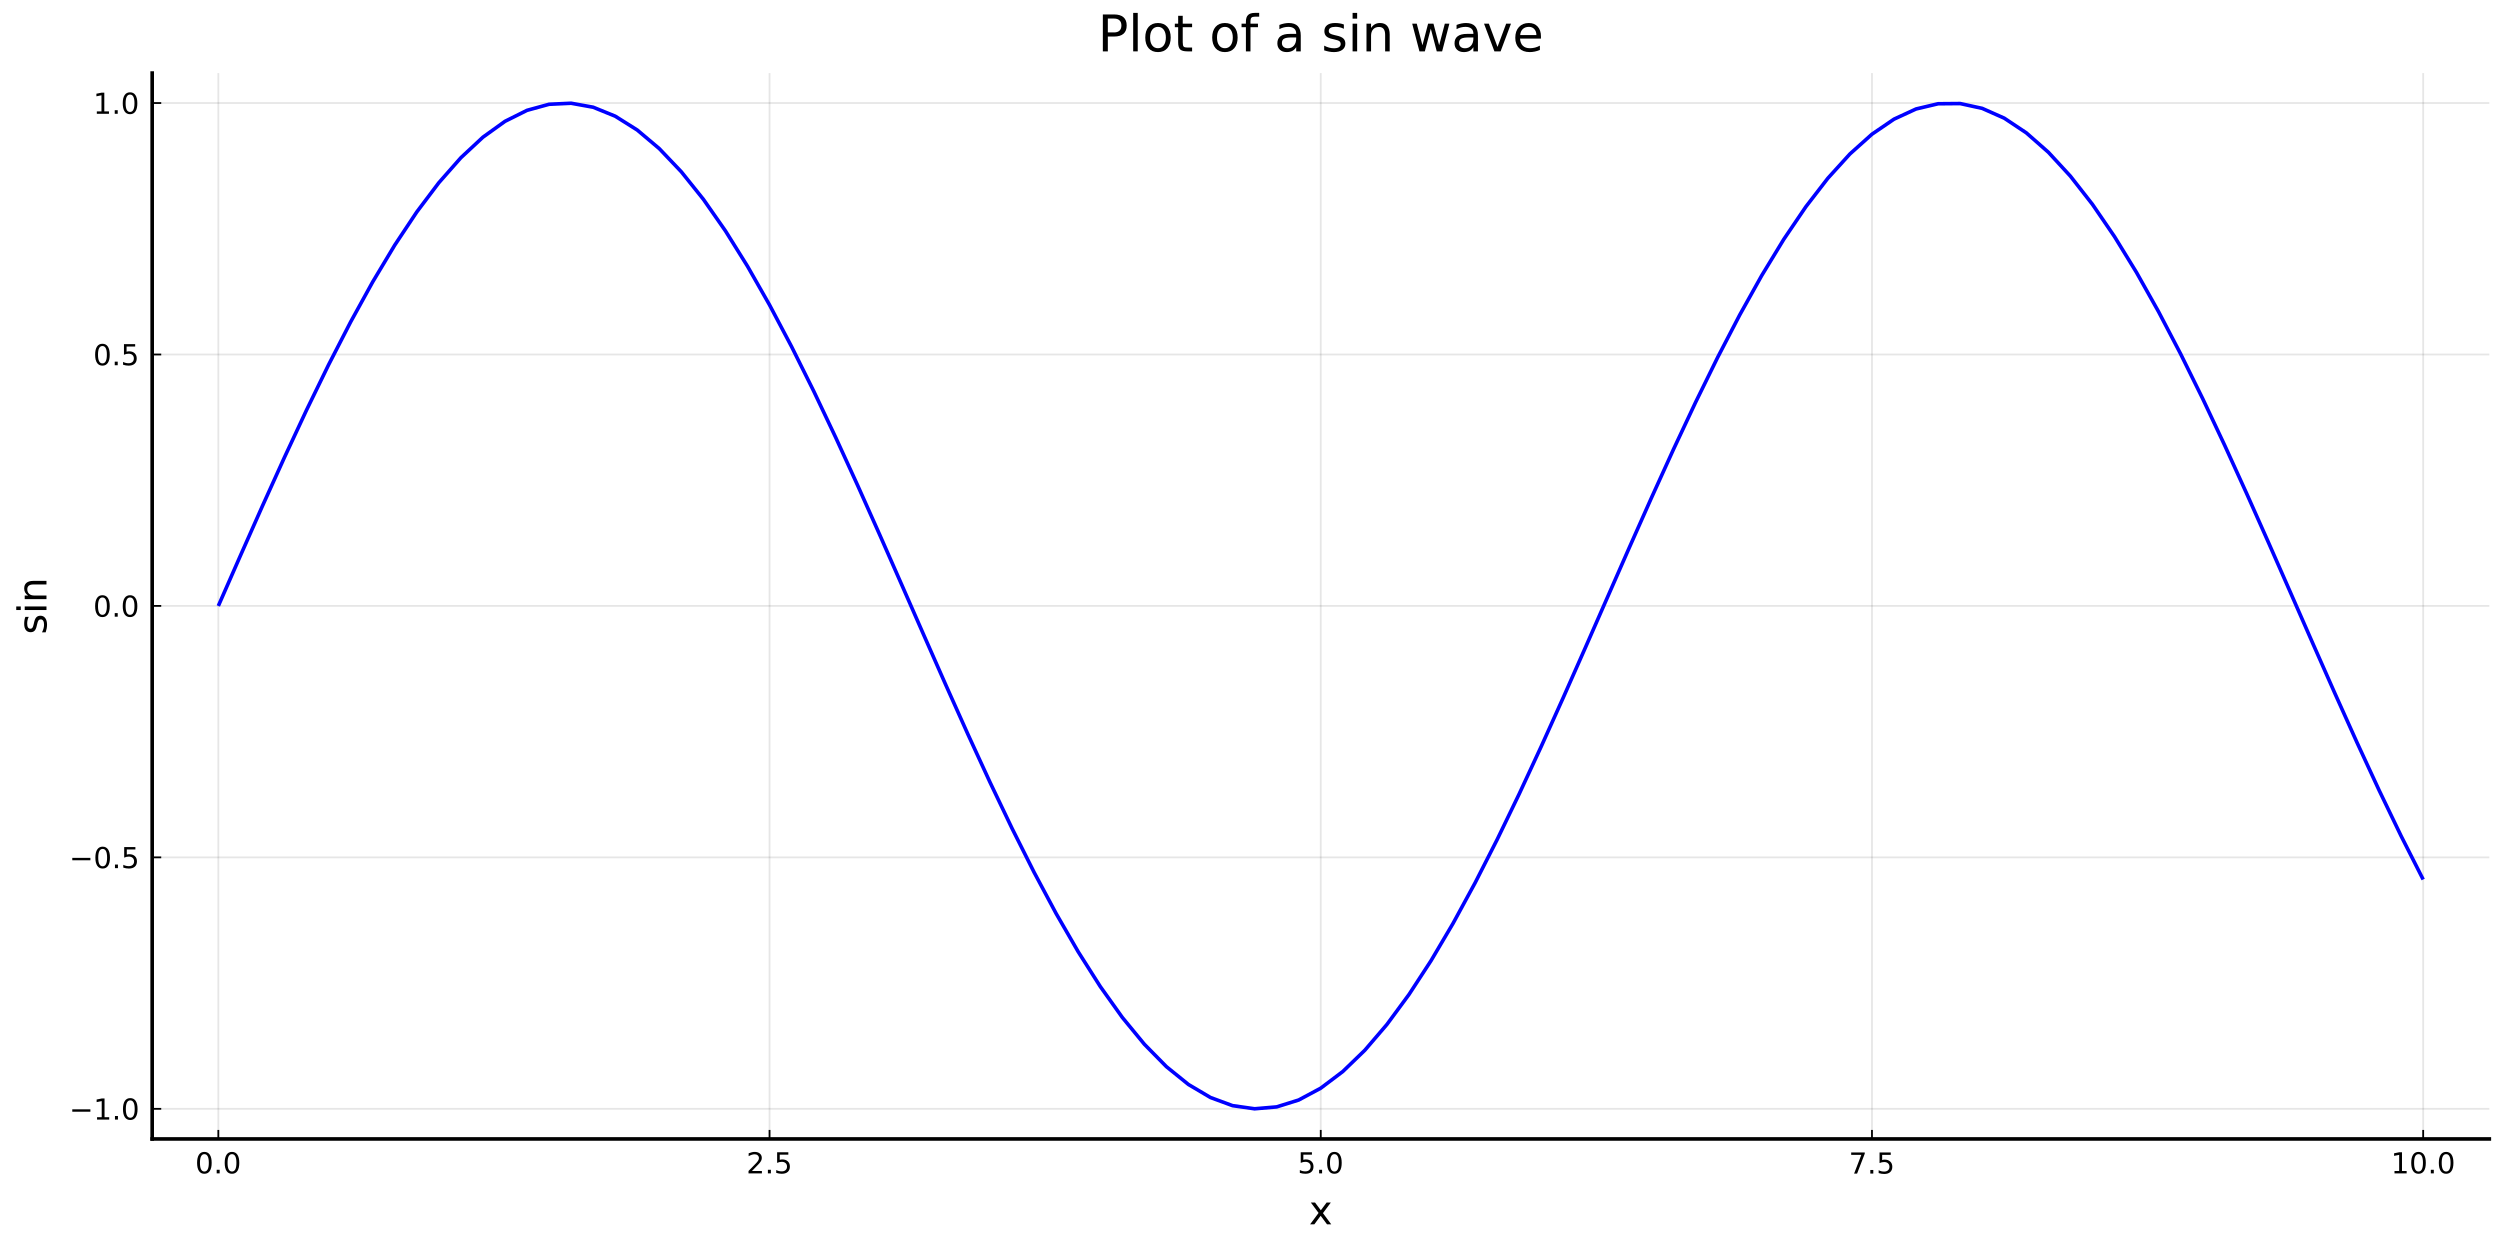
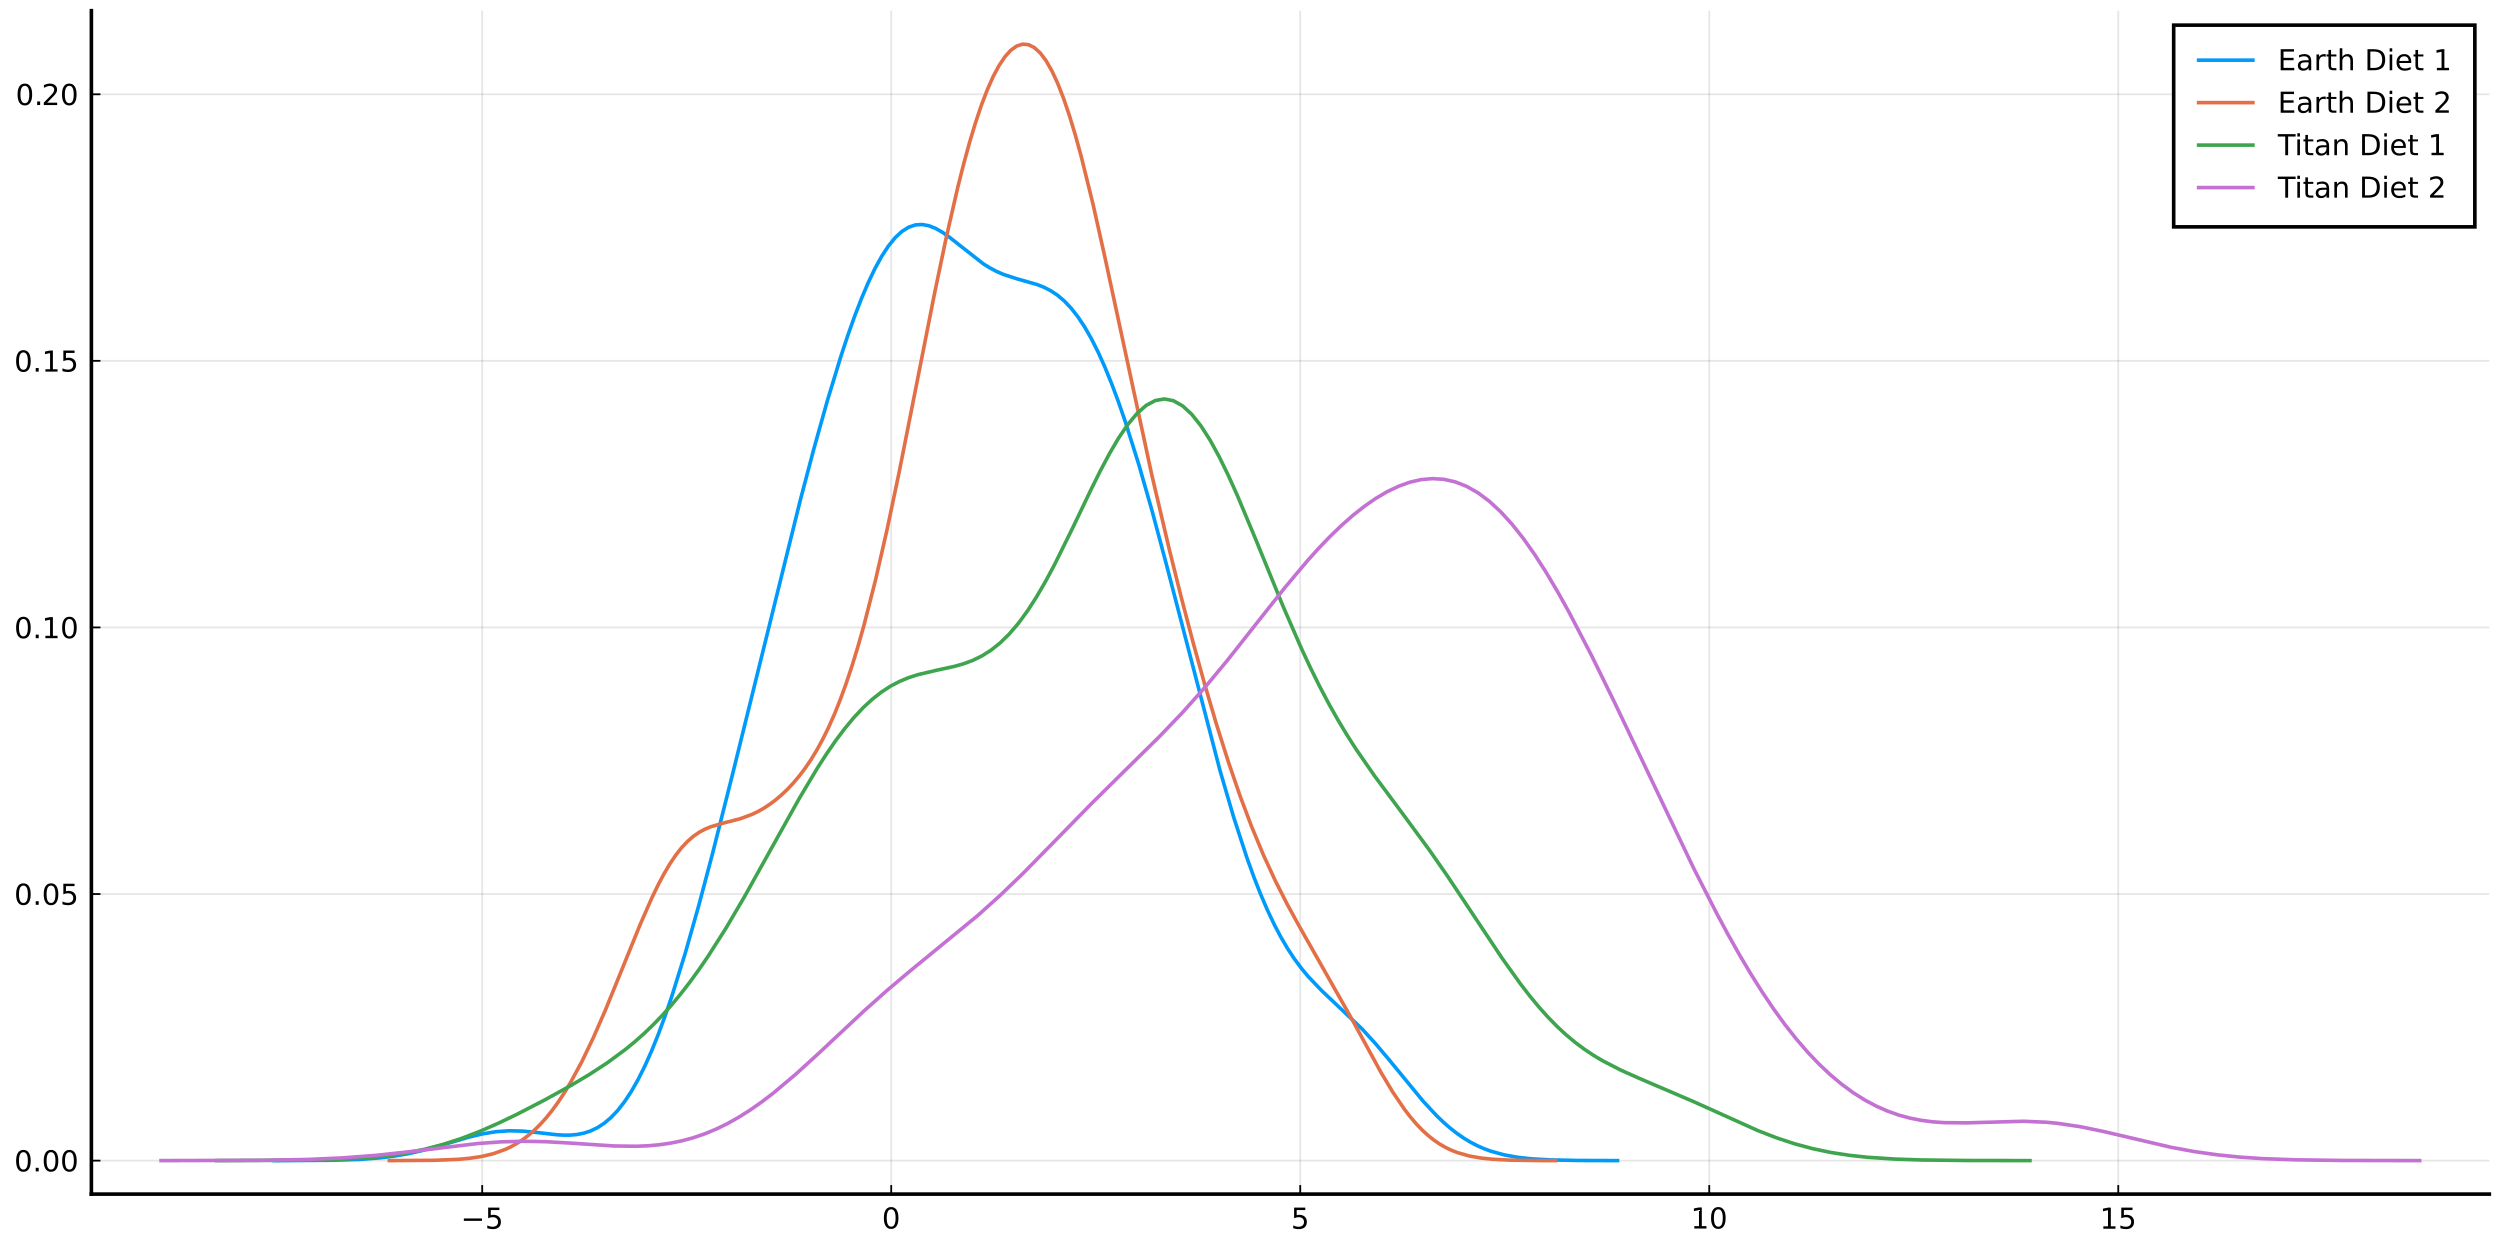
<svg xmlns="http://www.w3.org/2000/svg" xmlns:xlink="http://www.w3.org/1999/xlink" width="691.2pt" height="345.6pt" viewBox="0 0 691.2 345.6" version="1.1">
  <defs>
    <style type="text/css">*{stroke-linejoin: round; stroke-linecap: butt}</style>
  </defs>
  <g id="figure_1">
    <g id="patch_1">
      <path d="M 0 345.6  L 691.2 345.6  L 691.2 0  L 0 0  z " style="fill: #ffffff" />
    </g>
    <g id="axes_1">
      <g id="patch_2">
-         <path d="M 42.076 314.897  L 688.247 314.897  L 688.247 20.203  L 42.076 20.203  z " style="fill: #ffffff" />
+         <path d="M 25.268 330.147  L 688.247 330.147  L 688.247 2.953  L 25.268 2.953  z " style="fill: #ffffff" />
      </g>
      <g id="matplotlib.axis_1">
        <g id="xtick_1">
          <g id="line2d_1">
-             <path d="M 60.364 314.897  L 60.364 20.203  " clip-path="url(#p70e37eea3e)" style="fill: none; stroke: #000000; stroke-opacity: 0.1; stroke-width: 0.5; stroke-linecap: square" />
+             <path d="M 133.319 330.147  L 133.319 2.953  " clip-path="url(#pe0f94fe3f3)" style="fill: none; stroke: #000000; stroke-opacity: 0.1; stroke-width: 0.5; stroke-linecap: square" />
          </g>
          <g id="line2d_2">
            <defs>
-               <path id="mff9390383e" d="M 0 0  L 0 -2.5  " style="stroke: #000000; stroke-width: 0.5" />
+               <path id="md92fcc2f98" d="M 0 0  L 0 -2.5  " style="stroke: #000000; stroke-width: 0.5" />
            </defs>
            <g>
-               <use xlink:href="#mff9390383e" x="60.364" y="314.897" style="stroke: #000000; stroke-width: 0.5" />
+               <use xlink:href="#md92fcc2f98" x="133.319" y="330.147" style="stroke: #000000; stroke-width: 0.5" />
            </g>
          </g>
          <g id="text_1">
-             <g transform="translate(53.9643 324.476)scale(0.08 -0.08)">
-               <defs>
-                 <path id="DejaVuSans-30" d="M 2034 4250  Q 1547 4250 1301 3770  Q 1056 3291 1056 2328  Q 1056 1369 1301 889  Q 1547 409 2034 409  Q 2525 409 2770 889  Q 3016 1369 3016 2328  Q 3016 3291 2770 3770  Q 2525 4250 2034 4250  z M 2034 4750  Q 2819 4750 3233 4129  Q 3647 3509 3647 2328  Q 3647 1150 3233 529  Q 2819 -91 2034 -91  Q 1250 -91 836 529  Q 422 1150 422 2328  Q 422 3509 836 4129  Q 1250 4750 2034 4750  z " transform="scale(0.015625)" />
-                 <path id="DejaVuSans-2e" d="M 684 794  L 1344 794  L 1344 0  L 684 0  L 684 794  z " transform="scale(0.015625)" />
-               </defs>
-               <use xlink:href="#DejaVuSans-30" transform="translate(0 0.78125)" />
-               <use xlink:href="#DejaVuSans-2e" transform="translate(63.62305 0.78125)" />
-               <use xlink:href="#DejaVuSans-30" transform="translate(95.41016 0.78125)" />
+             <g transform="translate(127.3987 339.726) scale(0.08 -0.08)">
+               <defs>
+                 <path id="DejaVuSans-2212" d="M 678 2272  L 4684 2272  L 4684 1741  L 678 1741  L 678 2272  z " transform="scale(0.015625)" />
+                 <path id="DejaVuSans-35" d="M 691 4666  L 3169 4666  L 3169 4134  L 1269 4134  L 1269 2991  Q 1406 3038 1543 3061  Q 1681 3084 1819 3084  Q 2600 3084 3056 2656  Q 3513 2228 3513 1497  Q 3513 744 3044 326  Q 2575 -91 1722 -91  Q 1428 -91 1123 -41  Q 819 9 494 109  L 494 744  Q 775 591 1075 516  Q 1375 441 1709 441  Q 2250 441 2565 725  Q 2881 1009 2881 1497  Q 2881 1984 2565 2268  Q 2250 2553 1709 2553  Q 1456 2553 1204 2497  Q 953 2441 691 2322  L 691 4666  z " transform="scale(0.015625)" />
+               </defs>
+               <use xlink:href="#DejaVuSans-2212" transform="translate(0 0.09375)" />
+               <use xlink:href="#DejaVuSans-35" transform="translate(83.78906 0.09375)" />
            </g>
          </g>
        </g>
        <g id="xtick_2">
          <g id="line2d_3">
-             <path d="M 212.763 314.897  L 212.763 20.203  " clip-path="url(#p70e37eea3e)" style="fill: none; stroke: #000000; stroke-opacity: 0.1; stroke-width: 0.5; stroke-linecap: square" />
+             <path d="M 246.403 330.147  L 246.403 2.953  " clip-path="url(#pe0f94fe3f3)" style="fill: none; stroke: #000000; stroke-opacity: 0.1; stroke-width: 0.5; stroke-linecap: square" />
          </g>
          <g id="line2d_4">
            <g>
-               <use xlink:href="#mff9390383e" x="212.763" y="314.897" style="stroke: #000000; stroke-width: 0.5" />
+               <use xlink:href="#md92fcc2f98" x="246.403" y="330.147" style="stroke: #000000; stroke-width: 0.5" />
            </g>
          </g>
          <g id="text_2">
-             <g transform="translate(206.3631 324.476)scale(0.08 -0.08)">
-               <defs>
-                 <path id="DejaVuSans-32" d="M 1228 531  L 3431 531  L 3431 0  L 469 0  L 469 531  Q 828 903 1448 1529  Q 2069 2156 2228 2338  Q 2531 2678 2651 2914  Q 2772 3150 2772 3378  Q 2772 3750 2511 3984  Q 2250 4219 1831 4219  Q 1534 4219 1204 4116  Q 875 4013 500 3803  L 500 4441  Q 881 4594 1212 4672  Q 1544 4750 1819 4750  Q 2544 4750 2975 4387  Q 3406 4025 3406 3419  Q 3406 3131 3298 2873  Q 3191 2616 2906 2266  Q 2828 2175 2409 1742  Q 1991 1309 1228 531  z " transform="scale(0.015625)" />
-                 <path id="DejaVuSans-35" d="M 691 4666  L 3169 4666  L 3169 4134  L 1269 4134  L 1269 2991  Q 1406 3038 1543 3061  Q 1681 3084 1819 3084  Q 2600 3084 3056 2656  Q 3513 2228 3513 1497  Q 3513 744 3044 326  Q 2575 -91 1722 -91  Q 1428 -91 1123 -41  Q 819 9 494 109  L 494 744  Q 775 591 1075 516  Q 1375 441 1709 441  Q 2250 441 2565 725  Q 2881 1009 2881 1497  Q 2881 1984 2565 2268  Q 2250 2553 1709 2553  Q 1456 2553 1204 2497  Q 953 2441 691 2322  L 691 4666  z " transform="scale(0.015625)" />
-               </defs>
-               <use xlink:href="#DejaVuSans-32" transform="translate(0 0.78125)" />
-               <use xlink:href="#DejaVuSans-2e" transform="translate(63.62305 0.78125)" />
-               <use xlink:href="#DejaVuSans-35" transform="translate(95.41016 0.78125)" />
+             <g transform="translate(243.8434 339.726) scale(0.08 -0.08)">
+               <defs>
+                 <path id="DejaVuSans-30" d="M 2034 4250  Q 1547 4250 1301 3770  Q 1056 3291 1056 2328  Q 1056 1369 1301 889  Q 1547 409 2034 409  Q 2525 409 2770 889  Q 3016 1369 3016 2328  Q 3016 3291 2770 3770  Q 2525 4250 2034 4250  z M 2034 4750  Q 2819 4750 3233 4129  Q 3647 3509 3647 2328  Q 3647 1150 3233 529  Q 2819 -91 2034 -91  Q 1250 -91 836 529  Q 422 1150 422 2328  Q 422 3509 836 4129  Q 1250 4750 2034 4750  z " transform="scale(0.015625)" />
+               </defs>
+               <use xlink:href="#DejaVuSans-30" transform="translate(0 0.78125)" />
            </g>
          </g>
        </g>
        <g id="xtick_3">
          <g id="line2d_5">
-             <path d="M 365.162 314.897  L 365.162 20.203  " clip-path="url(#p70e37eea3e)" style="fill: none; stroke: #000000; stroke-opacity: 0.1; stroke-width: 0.5; stroke-linecap: square" />
+             <path d="M 359.488 330.147  L 359.488 2.953  " clip-path="url(#pe0f94fe3f3)" style="fill: none; stroke: #000000; stroke-opacity: 0.1; stroke-width: 0.5; stroke-linecap: square" />
          </g>
          <g id="line2d_6">
            <g>
-               <use xlink:href="#mff9390383e" x="365.162" y="314.897" style="stroke: #000000; stroke-width: 0.5" />
+               <use xlink:href="#md92fcc2f98" x="359.488" y="330.147" style="stroke: #000000; stroke-width: 0.5" />
            </g>
          </g>
          <g id="text_3">
-             <g transform="translate(358.7618 324.476)scale(0.08 -0.08)">
-               <use xlink:href="#DejaVuSans-35" transform="translate(0 0.78125)" />
-               <use xlink:href="#DejaVuSans-2e" transform="translate(63.62305 0.78125)" />
-               <use xlink:href="#DejaVuSans-30" transform="translate(95.41016 0.78125)" />
+             <g transform="translate(356.9282 339.726) scale(0.08 -0.08)">
+               <use xlink:href="#DejaVuSans-35" transform="translate(0 0.09375)" />
            </g>
          </g>
        </g>
        <g id="xtick_4">
          <g id="line2d_7">
-             <path d="M 517.561 314.897  L 517.561 20.203  " clip-path="url(#p70e37eea3e)" style="fill: none; stroke: #000000; stroke-opacity: 0.1; stroke-width: 0.5; stroke-linecap: square" />
+             <path d="M 472.573 330.147  L 472.573 2.953  " clip-path="url(#pe0f94fe3f3)" style="fill: none; stroke: #000000; stroke-opacity: 0.1; stroke-width: 0.5; stroke-linecap: square" />
          </g>
          <g id="line2d_8">
            <g>
-               <use xlink:href="#mff9390383e" x="517.561" y="314.897" style="stroke: #000000; stroke-width: 0.5" />
+               <use xlink:href="#md92fcc2f98" x="472.573" y="330.147" style="stroke: #000000; stroke-width: 0.5" />
            </g>
          </g>
          <g id="text_4">
-             <g transform="translate(511.1606 324.476)scale(0.08 -0.08)">
-               <defs>
-                 <path id="DejaVuSans-37" d="M 525 4666  L 3525 4666  L 3525 4397  L 1831 0  L 1172 0  L 2766 4134  L 525 4134  L 525 4666  z " transform="scale(0.015625)" />
-               </defs>
-               <use xlink:href="#DejaVuSans-37" transform="translate(0 0.09375)" />
-               <use xlink:href="#DejaVuSans-2e" transform="translate(63.62305 0.09375)" />
-               <use xlink:href="#DejaVuSans-35" transform="translate(95.41016 0.09375)" />
+             <g transform="translate(467.4529 339.726) scale(0.08 -0.08)">
+               <defs>
+                 <path id="DejaVuSans-31" d="M 794 531  L 1825 531  L 1825 4091  L 703 3866  L 703 4441  L 1819 4666  L 2450 4666  L 2450 531  L 3481 531  L 3481 0  L 794 0  L 794 531  z " transform="scale(0.015625)" />
+               </defs>
+               <use xlink:href="#DejaVuSans-31" transform="translate(0 0.78125)" />
+               <use xlink:href="#DejaVuSans-30" transform="translate(63.62305 0.78125)" />
            </g>
          </g>
        </g>
        <g id="xtick_5">
          <g id="line2d_9">
-             <path d="M 669.959 314.897  L 669.959 20.203  " clip-path="url(#p70e37eea3e)" style="fill: none; stroke: #000000; stroke-opacity: 0.1; stroke-width: 0.5; stroke-linecap: square" />
+             <path d="M 585.658 330.147  L 585.658 2.953  " clip-path="url(#pe0f94fe3f3)" style="fill: none; stroke: #000000; stroke-opacity: 0.1; stroke-width: 0.5; stroke-linecap: square" />
          </g>
          <g id="line2d_10">
            <g>
-               <use xlink:href="#mff9390383e" x="669.959" y="314.897" style="stroke: #000000; stroke-width: 0.5" />
+               <use xlink:href="#md92fcc2f98" x="585.658" y="330.147" style="stroke: #000000; stroke-width: 0.5" />
            </g>
          </g>
          <g id="text_5">
-             <g transform="translate(661.0394 324.476)scale(0.08 -0.08)">
-               <defs>
-                 <path id="DejaVuSans-31" d="M 794 531  L 1825 531  L 1825 4091  L 703 3866  L 703 4441  L 1819 4666  L 2450 4666  L 2450 531  L 3481 531  L 3481 0  L 794 0  L 794 531  z " transform="scale(0.015625)" />
-               </defs>
-               <use xlink:href="#DejaVuSans-31" transform="translate(0 0.78125)" />
-               <use xlink:href="#DejaVuSans-30" transform="translate(63.62305 0.78125)" />
-               <use xlink:href="#DejaVuSans-2e" transform="translate(127.2461 0.78125)" />
-               <use xlink:href="#DejaVuSans-30" transform="translate(159.0332 0.78125)" />
-             </g>
-           </g>
-         </g>
-         <g id="text_6">
-           <g transform="translate(361.9065 338.498)scale(0.11 -0.11)">
-             <defs>
-               <path id="DejaVuSans-78" d="M 3513 3500  L 2247 1797  L 3578 0  L 2900 0  L 1881 1375  L 863 0  L 184 0  L 1544 1831  L 300 3500  L 978 3500  L 1906 2253  L 2834 3500  L 3513 3500  z " transform="scale(0.015625)" />
-             </defs>
-             <use xlink:href="#DejaVuSans-78" />
+             <g transform="translate(580.5377 339.726) scale(0.08 -0.08)">
+               <use xlink:href="#DejaVuSans-31" transform="translate(0 0.09375)" />
+               <use xlink:href="#DejaVuSans-35" transform="translate(63.62305 0.09375)" />
+             </g>
          </g>
        </g>
      </g>
      <g id="matplotlib.axis_2">
        <g id="ytick_1">
          <g id="line2d_11">
-             <path d="M 42.076 306.568  L 688.247 306.568  " clip-path="url(#p70e37eea3e)" style="fill: none; stroke: #000000; stroke-opacity: 0.1; stroke-width: 0.5; stroke-linecap: square" />
+             <path d="M 25.268 320.89  L 688.247 320.89  " clip-path="url(#pe0f94fe3f3)" style="fill: none; stroke: #000000; stroke-opacity: 0.1; stroke-width: 0.5; stroke-linecap: square" />
          </g>
          <g id="line2d_12">
            <defs>
-               <path id="mf8243a6b54" d="M 0 0  L 2.5 0  " style="stroke: #000000; stroke-width: 0.5" />
+               <path id="me9a90a091b" d="M 0 0  L 2.5 0  " style="stroke: #000000; stroke-width: 0.5" />
            </defs>
            <g>
-               <use xlink:href="#mf8243a6b54" x="42.076" y="306.568" style="stroke: #000000; stroke-width: 0.5" />
-             </g>
-           </g>
-           <g id="text_7">
-             <g transform="translate(19.13644 309.6069)scale(0.08 -0.08)">
-               <defs>
-                 <path id="DejaVuSans-2212" d="M 678 2272  L 4684 2272  L 4684 1741  L 678 1741  L 678 2272  z " transform="scale(0.015625)" />
-               </defs>
-               <use xlink:href="#DejaVuSans-2212" transform="translate(0 0.78125)" />
-               <use xlink:href="#DejaVuSans-31" transform="translate(83.78906 0.78125)" />
-               <use xlink:href="#DejaVuSans-2e" transform="translate(147.4121 0.78125)" />
-               <use xlink:href="#DejaVuSans-30" transform="translate(179.1992 0.78125)" />
+               <use xlink:href="#me9a90a091b" x="25.268" y="320.89" style="stroke: #000000; stroke-width: 0.5" />
+             </g>
+           </g>
+           <g id="text_6">
+             <g transform="translate(3.928376 323.9294) scale(0.08 -0.08)">
+               <defs>
+                 <path id="DejaVuSans-2e" d="M 684 794  L 1344 794  L 1344 0  L 684 0  L 684 794  z " transform="scale(0.015625)" />
+               </defs>
+               <use xlink:href="#DejaVuSans-30" transform="translate(0 0.78125)" />
+               <use xlink:href="#DejaVuSans-2e" transform="translate(63.62305 0.78125)" />
+               <use xlink:href="#DejaVuSans-30" transform="translate(95.41016 0.78125)" />
+               <use xlink:href="#DejaVuSans-30" transform="translate(159.0332 0.78125)" />
            </g>
          </g>
        </g>
        <g id="ytick_2">
          <g id="line2d_13">
-             <path d="M 42.076 237.047  L 688.247 237.047  " clip-path="url(#p70e37eea3e)" style="fill: none; stroke: #000000; stroke-opacity: 0.1; stroke-width: 0.5; stroke-linecap: square" />
+             <path d="M 25.268 247.184  L 688.247 247.184  " clip-path="url(#pe0f94fe3f3)" style="fill: none; stroke: #000000; stroke-opacity: 0.1; stroke-width: 0.5; stroke-linecap: square" />
          </g>
          <g id="line2d_14">
            <g>
-               <use xlink:href="#mf8243a6b54" x="42.076" y="237.047" style="stroke: #000000; stroke-width: 0.5" />
-             </g>
-           </g>
-           <g id="text_8">
-             <g transform="translate(19.13644 240.086)scale(0.08 -0.08)">
-               <use xlink:href="#DejaVuSans-2212" transform="translate(0 0.78125)" />
-               <use xlink:href="#DejaVuSans-30" transform="translate(83.78906 0.78125)" />
-               <use xlink:href="#DejaVuSans-2e" transform="translate(147.4121 0.78125)" />
-               <use xlink:href="#DejaVuSans-35" transform="translate(179.1992 0.78125)" />
+               <use xlink:href="#me9a90a091b" x="25.268" y="247.184" style="stroke: #000000; stroke-width: 0.5" />
+             </g>
+           </g>
+           <g id="text_7">
+             <g transform="translate(3.928376 250.2235) scale(0.08 -0.08)">
+               <use xlink:href="#DejaVuSans-30" transform="translate(0 0.78125)" />
+               <use xlink:href="#DejaVuSans-2e" transform="translate(63.62305 0.78125)" />
+               <use xlink:href="#DejaVuSans-30" transform="translate(95.41016 0.78125)" />
+               <use xlink:href="#DejaVuSans-35" transform="translate(159.0332 0.78125)" />
            </g>
          </g>
        </g>
        <g id="ytick_3">
          <g id="line2d_15">
-             <path d="M 42.076 167.526  L 688.247 167.526  " clip-path="url(#p70e37eea3e)" style="fill: none; stroke: #000000; stroke-opacity: 0.1; stroke-width: 0.5; stroke-linecap: square" />
+             <path d="M 25.268 173.478  L 688.247 173.478  " clip-path="url(#pe0f94fe3f3)" style="fill: none; stroke: #000000; stroke-opacity: 0.1; stroke-width: 0.5; stroke-linecap: square" />
          </g>
          <g id="line2d_16">
            <g>
-               <use xlink:href="#mf8243a6b54" x="42.076" y="167.526" style="stroke: #000000; stroke-width: 0.5" />
-             </g>
-           </g>
-           <g id="text_9">
-             <g transform="translate(25.77644 170.5651)scale(0.08 -0.08)">
-               <use xlink:href="#DejaVuSans-30" transform="translate(0 0.78125)" />
-               <use xlink:href="#DejaVuSans-2e" transform="translate(63.62305 0.78125)" />
-               <use xlink:href="#DejaVuSans-30" transform="translate(95.41016 0.78125)" />
+               <use xlink:href="#me9a90a091b" x="25.268" y="173.478" style="stroke: #000000; stroke-width: 0.5" />
+             </g>
+           </g>
+           <g id="text_8">
+             <g transform="translate(3.928376 176.5177) scale(0.08 -0.08)">
+               <use xlink:href="#DejaVuSans-30" transform="translate(0 0.78125)" />
+               <use xlink:href="#DejaVuSans-2e" transform="translate(63.62305 0.78125)" />
+               <use xlink:href="#DejaVuSans-31" transform="translate(95.41016 0.78125)" />
+               <use xlink:href="#DejaVuSans-30" transform="translate(159.0332 0.78125)" />
            </g>
          </g>
        </g>
        <g id="ytick_4">
          <g id="line2d_17">
-             <path d="M 42.076 98.005  L 688.247 98.005  " clip-path="url(#p70e37eea3e)" style="fill: none; stroke: #000000; stroke-opacity: 0.1; stroke-width: 0.5; stroke-linecap: square" />
+             <path d="M 25.268 99.772  L 688.247 99.772  " clip-path="url(#pe0f94fe3f3)" style="fill: none; stroke: #000000; stroke-opacity: 0.1; stroke-width: 0.5; stroke-linecap: square" />
          </g>
          <g id="line2d_18">
            <g>
-               <use xlink:href="#mf8243a6b54" x="42.076" y="98.005" style="stroke: #000000; stroke-width: 0.5" />
-             </g>
-           </g>
-           <g id="text_10">
-             <g transform="translate(25.77644 101.0442)scale(0.08 -0.08)">
-               <use xlink:href="#DejaVuSans-30" transform="translate(0 0.78125)" />
-               <use xlink:href="#DejaVuSans-2e" transform="translate(63.62305 0.78125)" />
-               <use xlink:href="#DejaVuSans-35" transform="translate(95.41016 0.78125)" />
+               <use xlink:href="#me9a90a091b" x="25.268" y="99.772" style="stroke: #000000; stroke-width: 0.5" />
+             </g>
+           </g>
+           <g id="text_9">
+             <g transform="translate(3.928376 102.8118) scale(0.08 -0.08)">
+               <use xlink:href="#DejaVuSans-30" transform="translate(0 0.78125)" />
+               <use xlink:href="#DejaVuSans-2e" transform="translate(63.62305 0.78125)" />
+               <use xlink:href="#DejaVuSans-31" transform="translate(95.41016 0.78125)" />
+               <use xlink:href="#DejaVuSans-35" transform="translate(159.0332 0.78125)" />
            </g>
          </g>
        </g>
        <g id="ytick_5">
          <g id="line2d_19">
-             <path d="M 42.076 28.484  L 688.247 28.484  " clip-path="url(#p70e37eea3e)" style="fill: none; stroke: #000000; stroke-opacity: 0.1; stroke-width: 0.5; stroke-linecap: square" />
+             <path d="M 25.268 26.067  L 688.247 26.067  " clip-path="url(#pe0f94fe3f3)" style="fill: none; stroke: #000000; stroke-opacity: 0.1; stroke-width: 0.5; stroke-linecap: square" />
          </g>
          <g id="line2d_20">
            <g>
-               <use xlink:href="#mf8243a6b54" x="42.076" y="28.484" style="stroke: #000000; stroke-width: 0.5" />
-             </g>
-           </g>
-           <g id="text_11">
-             <g transform="translate(25.77644 31.52325)scale(0.08 -0.08)">
-               <use xlink:href="#DejaVuSans-31" transform="translate(0 0.78125)" />
-               <use xlink:href="#DejaVuSans-2e" transform="translate(63.62305 0.78125)" />
-               <use xlink:href="#DejaVuSans-30" transform="translate(95.41016 0.78125)" />
-             </g>
-           </g>
+               <use xlink:href="#me9a90a091b" x="25.268" y="26.067" style="stroke: #000000; stroke-width: 0.5" />
+             </g>
+           </g>
+           <g id="text_10">
+             <g transform="translate(4.328376 29.10593) scale(0.08 -0.08)">
+               <defs>
+                 <path id="DejaVuSans-32" d="M 1228 531  L 3431 531  L 3431 0  L 469 0  L 469 531  Q 828 903 1448 1529  Q 2069 2156 2228 2338  Q 2531 2678 2651 2914  Q 2772 3150 2772 3378  Q 2772 3750 2511 3984  Q 2250 4219 1831 4219  Q 1534 4219 1204 4116  Q 875 4013 500 3803  L 500 4441  Q 881 4594 1212 4672  Q 1544 4750 1819 4750  Q 2544 4750 2975 4387  Q 3406 4025 3406 3419  Q 3406 3131 3298 2873  Q 3191 2616 2906 2266  Q 2828 2175 2409 1742  Q 1991 1309 1228 531  z " transform="scale(0.015625)" />
+               </defs>
+               <use xlink:href="#DejaVuSans-30" transform="translate(0 0.78125)" />
+               <use xlink:href="#DejaVuSans-2e" transform="translate(63.62305 0.78125)" />
+               <use xlink:href="#DejaVuSans-32" transform="translate(89.91016 0.78125)" />
+               <use xlink:href="#DejaVuSans-30" transform="translate(153.5332 0.78125)" />
+             </g>
+           </g>
+         </g>
+       </g>
+       <g id="line2d_21">
+         <path d="M 75.343 320.885  L 92.183 320.79  L 99.668 320.541  L 105.282 320.11  L 109.024 319.643  L 112.767 318.997  L 116.509 318.163  L 122.123 316.616  L 129.608 314.41  L 133.35 313.507  L 137.093 312.892  L 140.835 312.635  L 144.578 312.733  L 148.32 313.098  L 153.934 313.736  L 155.805 313.843  L 157.676 313.833  L 159.547 313.665  L 161.418 313.296  L 163.29 312.684  L 165.161 311.788  L 167.032 310.569  L 168.903 308.99  L 170.775 307.021  L 172.646 304.635  L 174.517 301.81  L 176.388 298.534  L 178.259 294.801  L 180.131 290.612  L 182.002 285.979  L 183.873 280.917  L 185.744 275.452  L 189.487 263.437  L 193.229 250.22  L 196.972 236.106  L 202.585 213.863  L 221.297 138.162  L 225.04 124.006  L 228.782 110.667  L 232.525 98.403  L 234.396 92.76  L 236.267 87.491  L 238.138 82.634  L 240.01 78.225  L 241.881 74.3  L 243.752 70.891  L 245.623 68.025  L 247.494 65.719  L 249.366 63.983  L 251.237 62.812  L 253.108 62.186  L 254.979 62.072  L 256.85 62.421  L 258.722 63.17  L 260.593 64.243  L 262.464 65.56  L 271.82 72.906  L 273.691 74.074  L 275.563 75.062  L 277.434 75.875  L 281.176 77.089  L 286.79 78.686  L 288.661 79.429  L 290.532 80.394  L 292.404 81.644  L 294.275 83.233  L 296.146 85.205  L 298.017 87.591  L 299.888 90.413  L 301.76 93.682  L 303.631 97.401  L 305.502 101.564  L 307.373 106.158  L 309.245 111.166  L 311.116 116.566  L 314.858 128.437  L 318.601 141.525  L 322.343 155.524  L 337.313 213.062  L 341.055 225.845  L 344.798 237.31  L 346.669 242.479  L 348.54 247.248  L 350.411 251.61  L 352.283 255.566  L 354.154 259.126  L 356.025 262.31  L 357.896 265.146  L 359.767 267.671  L 361.639 269.931  L 365.381 273.856  L 376.608 284.508  L 380.351 288.602  L 384.093 293.05  L 393.449 304.44  L 397.192 308.46  L 399.063 310.256  L 400.934 311.89  L 402.805 313.356  L 404.677 314.653  L 406.548 315.783  L 408.419 316.756  L 410.29 317.581  L 412.161 318.271  L 415.904 319.306  L 419.646 319.975  L 423.389 320.386  L 429.002 320.701  L 436.487 320.847  L 447.715 320.885  L 447.715 320.885  " clip-path="url(#pe0f94fe3f3)" style="fill: none; stroke: #009afa" />
+       </g>
+       <g id="line2d_22">
+         <path d="M 107.148 320.884  L 120.151 320.798  L 126.653 320.534  L 129.904 320.237  L 133.155 319.746  L 136.405 318.971  L 139.656 317.807  L 141.282 317.042  L 142.907 316.137  L 144.532 315.076  L 146.158 313.845  L 147.783 312.432  L 149.409 310.826  L 151.034 309.018  L 152.66 307  L 154.285 304.768  L 155.91 302.319  L 157.536 299.653  L 160.787 293.684  L 164.038 286.92  L 167.288 279.483  L 172.165 267.513  L 177.041 255.494  L 180.292 248.103  L 181.917 244.744  L 183.543 241.668  L 185.168 238.906  L 186.793 236.481  L 188.419 234.401  L 190.044 232.662  L 191.67 231.246  L 193.295 230.121  L 194.92 229.248  L 196.546 228.575  L 199.797 227.614  L 204.673 226.354  L 207.924 225.158  L 209.549 224.377  L 211.175 223.457  L 212.8 222.391  L 214.426 221.173  L 216.051 219.797  L 217.676 218.255  L 219.302 216.532  L 220.927 214.613  L 222.553 212.475  L 224.178 210.092  L 225.803 207.435  L 227.429 204.472  L 229.054 201.175  L 230.68 197.514  L 232.305 193.465  L 233.931 189.009  L 235.556 184.132  L 237.181 178.828  L 238.807 173.097  L 242.058 160.393  L 245.308 146.178  L 248.559 130.73  L 253.436 106.151  L 258.312 81.467  L 261.563 65.922  L 264.814 51.747  L 266.439 45.315  L 268.064 39.381  L 269.69 33.981  L 271.315 29.141  L 272.941 24.882  L 274.566 21.219  L 276.191 18.164  L 277.817 15.727  L 279.442 13.917  L 281.068 12.742  L 282.693 12.213  L 284.319 12.34  L 285.944 13.135  L 287.569 14.604  L 289.195 16.755  L 290.82 19.585  L 292.446 23.088  L 294.071 27.245  L 295.696 32.028  L 297.322 37.398  L 298.947 43.303  L 302.198 56.47  L 305.449 70.962  L 318.452 131.314  L 323.329 152.074  L 326.579 165.107  L 329.83 177.499  L 333.081 189.234  L 336.332 200.269  L 339.583 210.543  L 342.834 220.007  L 346.085 228.634  L 349.335 236.441  L 352.586 243.494  L 355.837 249.911  L 359.088 255.858  L 373.717 281.679  L 381.844 296.559  L 385.095 301.972  L 388.345 306.753  L 389.971 308.859  L 391.596 310.761  L 393.222 312.455  L 394.847 313.944  L 396.473 315.235  L 398.098 316.339  L 399.723 317.27  L 401.349 318.044  L 402.974 318.678  L 406.225 319.602  L 409.476 320.175  L 412.727 320.512  L 417.603 320.758  L 425.73 320.872  L 430.606 320.883  L 430.606 320.883  " clip-path="url(#pe0f94fe3f3)" style="fill: none; stroke: #e36f47" />
+       </g>
+       <g id="patch_3">
+         <path d="M 25.268 330.147  L 25.268 2.953  " style="fill: none; stroke: #000000; stroke-linejoin: miter; stroke-linecap: square" />
+       </g>
+       <g id="patch_4">
+         <path d="M 25.268 330.147  L 688.247 330.147  " style="fill: none; stroke: #000000; stroke-linejoin: miter; stroke-linecap: square" />
+       </g>
+       <g id="line2d_23">
+         <path d="M 59.406 320.886  L 84.649 320.775  L 94.746 320.502  L 102.319 320.032  L 107.367 319.509  L 112.416 318.761  L 117.464 317.739  L 122.513 316.411  L 127.561 314.766  L 132.61 312.817  L 137.659 310.606  L 142.707 308.187  L 150.28 304.285  L 157.853 300.107  L 162.901 297.103  L 167.95 293.809  L 172.999 290.082  L 175.523 288.008  L 178.047 285.77  L 180.571 283.349  L 183.096 280.732  L 185.62 277.909  L 188.144 274.872  L 190.668 271.619  L 193.193 268.149  L 195.717 264.471  L 200.766 256.535  L 205.814 247.953  L 213.387 234.356  L 220.96 220.784  L 226.008 212.329  L 228.533 208.412  L 231.057 204.757  L 233.581 201.398  L 236.106 198.363  L 238.63 195.673  L 241.154 193.337  L 243.678 191.356  L 246.203 189.716  L 248.727 188.391  L 251.251 187.346  L 253.776 186.531  L 258.824 185.34  L 263.873 184.242  L 266.397 183.528  L 268.921 182.595  L 271.446 181.367  L 273.97 179.779  L 276.494 177.772  L 279.018 175.307  L 281.543 172.359  L 284.067 168.922  L 286.591 165.012  L 289.116 160.668  L 291.64 155.947  L 296.688 145.716  L 301.737 135.168  L 304.261 130.098  L 306.785 125.346  L 309.31 121.05  L 311.834 117.337  L 314.358 114.32  L 316.883 112.097  L 319.407 110.741  L 321.931 110.302  L 324.455 110.8  L 326.98 112.23  L 329.504 114.561  L 332.028 117.734  L 334.553 121.672  L 337.077 126.278  L 339.601 131.443  L 342.125 137.05  L 347.174 149.111  L 354.747 167.642  L 359.795 179.249  L 362.32 184.653  L 364.844 189.752  L 367.368 194.539  L 369.893 199.02  L 372.417 203.217  L 374.941 207.161  L 379.99 214.461  L 387.563 224.652  L 395.135 234.949  L 400.184 242.199  L 407.757 253.595  L 415.33 264.968  L 420.378 272.034  L 422.903 275.304  L 425.427 278.361  L 427.951 281.186  L 430.475 283.77  L 433 286.111  L 435.524 288.216  L 438.048 290.098  L 440.572 291.779  L 443.097 293.283  L 448.145 295.882  L 453.194 298.134  L 468.34 304.623  L 486.01 312.586  L 491.058 314.542  L 496.107 316.216  L 501.155 317.578  L 506.204 318.634  L 511.252 319.414  L 516.301 319.963  L 523.874 320.462  L 531.447 320.711  L 544.068 320.856  L 561.738 320.886  L 561.738 320.886  " clip-path="url(#pe0f94fe3f3)" style="fill: none; stroke: #3ea44e" />
+       </g>
+       <g id="line2d_24">
+         <path d="M 44.032 320.887  L 72.319 320.803  L 84.891 320.568  L 94.32 320.159  L 103.748 319.45  L 113.177 318.427  L 132.035 316.169  L 138.321 315.709  L 144.607 315.535  L 150.893 315.657  L 157.179 316.01  L 169.751 316.834  L 176.037 316.915  L 179.18 316.781  L 182.323 316.497  L 185.466 316.041  L 188.609 315.394  L 191.752 314.54  L 194.895 313.464  L 198.038 312.16  L 201.181 310.623  L 204.324 308.854  L 207.467 306.861  L 210.61 304.656  L 213.753 302.257  L 220.038 296.975  L 226.324 291.245  L 238.896 279.493  L 245.182 273.889  L 251.468 268.578  L 270.326 253.118  L 276.612 247.473  L 282.898 241.421  L 292.327 231.826  L 301.756 222.188  L 311.185 212.879  L 320.614 203.586  L 326.9 197.034  L 333.186 189.986  L 339.471 182.418  L 348.9 170.46  L 355.186 162.533  L 361.472 155.044  L 364.615 151.56  L 367.758 148.291  L 370.901 145.262  L 374.044 142.495  L 377.187 140.01  L 380.33 137.828  L 383.473 135.97  L 386.616 134.462  L 389.759 133.331  L 392.902 132.609  L 396.045 132.329  L 399.188 132.523  L 402.331 133.224  L 405.474 134.457  L 408.617 136.24  L 411.76 138.584  L 414.903 141.486  L 418.046 144.933  L 421.189 148.901  L 424.332 153.355  L 427.475 158.252  L 430.618 163.543  L 433.761 169.177  L 440.047 181.258  L 446.333 194.092  L 468.333 240.192  L 474.619 252.513  L 477.762 258.355  L 480.905 263.941  L 484.048 269.245  L 487.191 274.241  L 490.334 278.913  L 493.477 283.248  L 496.62 287.24  L 499.763 290.885  L 502.906 294.186  L 506.049 297.148  L 509.192 299.777  L 512.335 302.082  L 515.478 304.072  L 518.621 305.758  L 521.764 307.152  L 524.907 308.269  L 528.05 309.128  L 531.193 309.75  L 534.336 310.16  L 537.479 310.39  L 543.765 310.446  L 559.48 310.007  L 565.766 310.276  L 568.909 310.578  L 575.194 311.514  L 581.48 312.809  L 600.338 317.219  L 606.624 318.381  L 612.91 319.274  L 619.196 319.91  L 625.482 320.33  L 634.911 320.674  L 647.483 320.841  L 669.484 320.887  L 669.484 320.887  " clip-path="url(#pe0f94fe3f3)" style="fill: none; stroke: #c371d2" />
+       </g>
+       <g id="legend_1">
+         <g id="patch_5">
+           <path d="M 600.978 62.723  L 684.247 62.723  L 684.247 6.953  L 600.978 6.953  z " style="fill: #ffffff; stroke: #000000; stroke-linejoin: miter" />
+         </g>
+         <g id="line2d_25">
+           <path d="M 607.378 16.632  L 615.378 16.632  L 623.378 16.632  " style="fill: none; stroke: #009afa; stroke-linejoin: miter" />
+         </g>
+         <g id="text_11">
+           <g transform="translate(629.7785 19.43151) scale(0.08 -0.08)">
+             <defs>
+               <path id="DejaVuSans-45" d="M 628 4666  L 3578 4666  L 3578 4134  L 1259 4134  L 1259 2753  L 3481 2753  L 3481 2222  L 1259 2222  L 1259 531  L 3634 531  L 3634 0  L 628 0  L 628 4666  z " transform="scale(0.015625)" />
+               <path id="DejaVuSans-61" d="M 2194 1759  Q 1497 1759 1228 1600  Q 959 1441 959 1056  Q 959 750 1161 570  Q 1363 391 1709 391  Q 2188 391 2477 730  Q 2766 1069 2766 1631  L 2766 1759  L 2194 1759  z M 3341 1997  L 3341 0  L 2766 0  L 2766 531  Q 2569 213 2275 61  Q 1981 -91 1556 -91  Q 1019 -91 701 211  Q 384 513 384 1019  Q 384 1609 779 1909  Q 1175 2209 1959 2209  L 2766 2209  L 2766 2266  Q 2766 2663 2505 2880  Q 2244 3097 1772 3097  Q 1472 3097 1187 3025  Q 903 2953 641 2809  L 641 3341  Q 956 3463 1253 3523  Q 1550 3584 1831 3584  Q 2591 3584 2966 3190  Q 3341 2797 3341 1997  z " transform="scale(0.015625)" />
+               <path id="DejaVuSans-72" d="M 2631 2963  Q 2534 3019 2420 3045  Q 2306 3072 2169 3072  Q 1681 3072 1420 2755  Q 1159 2438 1159 1844  L 1159 0  L 581 0  L 581 3500  L 1159 3500  L 1159 2956  Q 1341 3275 1631 3429  Q 1922 3584 2338 3584  Q 2397 3584 2469 3576  Q 2541 3569 2628 3553  L 2631 2963  z " transform="scale(0.015625)" />
+               <path id="DejaVuSans-74" d="M 1172 4494  L 1172 3500  L 2356 3500  L 2356 3053  L 1172 3053  L 1172 1153  Q 1172 725 1289 603  Q 1406 481 1766 481  L 2356 481  L 2356 0  L 1766 0  Q 1100 0 847 248  Q 594 497 594 1153  L 594 3053  L 172 3053  L 172 3500  L 594 3500  L 594 4494  L 1172 4494  z " transform="scale(0.015625)" />
+               <path id="DejaVuSans-68" d="M 3513 2113  L 3513 0  L 2938 0  L 2938 2094  Q 2938 2591 2744 2837  Q 2550 3084 2163 3084  Q 1697 3084 1428 2787  Q 1159 2491 1159 1978  L 1159 0  L 581 0  L 581 4863  L 1159 4863  L 1159 2956  Q 1366 3272 1645 3428  Q 1925 3584 2291 3584  Q 2894 3584 3203 3211  Q 3513 2838 3513 2113  z " transform="scale(0.015625)" />
+               <path id="DejaVuSans-20" transform="scale(0.015625)" />
+               <path id="DejaVuSans-44" d="M 1259 4147  L 1259 519  L 2022 519  Q 2988 519 3436 956  Q 3884 1394 3884 2338  Q 3884 3275 3436 3711  Q 2988 4147 2022 4147  L 1259 4147  z M 628 4666  L 1925 4666  Q 3281 4666 3915 4102  Q 4550 3538 4550 2338  Q 4550 1131 3912 565  Q 3275 0 1925 0  L 628 0  L 628 4666  z " transform="scale(0.015625)" />
+               <path id="DejaVuSans-69" d="M 603 3500  L 1178 3500  L 1178 0  L 603 0  L 603 3500  z M 603 4863  L 1178 4863  L 1178 4134  L 603 4134  L 603 4863  z " transform="scale(0.015625)" />
+               <path id="DejaVuSans-65" d="M 3597 1894  L 3597 1613  L 953 1613  Q 991 1019 1311 708  Q 1631 397 2203 397  Q 2534 397 2845 478  Q 3156 559 3463 722  L 3463 178  Q 3153 47 2828 -22  Q 2503 -91 2169 -91  Q 1331 -91 842 396  Q 353 884 353 1716  Q 353 2575 817 3079  Q 1281 3584 2069 3584  Q 2775 3584 3186 3129  Q 3597 2675 3597 1894  z M 3022 2063  Q 3016 2534 2758 2815  Q 2500 3097 2075 3097  Q 1594 3097 1305 2825  Q 1016 2553 972 2059  L 3022 2063  z " transform="scale(0.015625)" />
+             </defs>
+             <use xlink:href="#DejaVuSans-45" />
+             <use xlink:href="#DejaVuSans-61" x="63.184" />
+             <use xlink:href="#DejaVuSans-72" x="124.463" />
+             <use xlink:href="#DejaVuSans-74" x="165.576" />
+             <use xlink:href="#DejaVuSans-68" x="204.785" />
+             <use xlink:href="#DejaVuSans-20" x="268.164" />
+             <use xlink:href="#DejaVuSans-44" x="299.951" />
+             <use xlink:href="#DejaVuSans-69" x="376.953" />
+             <use xlink:href="#DejaVuSans-65" x="404.736" />
+             <use xlink:href="#DejaVuSans-74" x="466.26" />
+             <use xlink:href="#DejaVuSans-20" x="505.469" />
+             <use xlink:href="#DejaVuSans-31" x="537.256" />
+           </g>
+         </g>
+         <g id="line2d_26">
+           <path d="M 607.378 28.374  L 615.378 28.374  L 623.378 28.374  " style="fill: none; stroke: #e36f47; stroke-linejoin: miter" />
        </g>
        <g id="text_12">
-           <g transform="translate(12.84879 175.4288)rotate(-90)scale(0.11 -0.11)">
+           <g transform="translate(629.7785 31.17401) scale(0.08 -0.08)">
+             <use xlink:href="#DejaVuSans-45" />
+             <use xlink:href="#DejaVuSans-61" x="63.184" />
+             <use xlink:href="#DejaVuSans-72" x="124.463" />
+             <use xlink:href="#DejaVuSans-74" x="165.576" />
+             <use xlink:href="#DejaVuSans-68" x="204.785" />
+             <use xlink:href="#DejaVuSans-20" x="268.164" />
+             <use xlink:href="#DejaVuSans-44" x="299.951" />
+             <use xlink:href="#DejaVuSans-69" x="376.953" />
+             <use xlink:href="#DejaVuSans-65" x="404.736" />
+             <use xlink:href="#DejaVuSans-74" x="466.26" />
+             <use xlink:href="#DejaVuSans-20" x="505.469" />
+             <use xlink:href="#DejaVuSans-32" x="537.256" />
+           </g>
+         </g>
+         <g id="line2d_27">
+           <path d="M 607.378 40.117  L 615.378 40.117  L 623.378 40.117  " style="fill: none; stroke: #3ea44e; stroke-linejoin: miter" />
+         </g>
+         <g id="text_13">
+           <g transform="translate(629.7785 42.91651) scale(0.08 -0.08)">
            <defs>
-               <path id="DejaVuSans-73" d="M 2834 3397  L 2834 2853  Q 2591 2978 2328 3040  Q 2066 3103 1784 3103  Q 1356 3103 1142 2972  Q 928 2841 928 2578  Q 928 2378 1081 2264  Q 1234 2150 1697 2047  L 1894 2003  Q 2506 1872 2764 1633  Q 3022 1394 3022 966  Q 3022 478 2636 193  Q 2250 -91 1575 -91  Q 1294 -91 989 -36  Q 684 19 347 128  L 347 722  Q 666 556 975 473  Q 1284 391 1588 391  Q 1994 391 2212 530  Q 2431 669 2431 922  Q 2431 1156 2273 1281  Q 2116 1406 1581 1522  L 1381 1569  Q 847 1681 609 1914  Q 372 2147 372 2553  Q 372 3047 722 3315  Q 1072 3584 1716 3584  Q 2034 3584 2315 3537  Q 2597 3491 2834 3397  z " transform="scale(0.015625)" />
-               <path id="DejaVuSans-69" d="M 603 3500  L 1178 3500  L 1178 0  L 603 0  L 603 3500  z M 603 4863  L 1178 4863  L 1178 4134  L 603 4134  L 603 4863  z " transform="scale(0.015625)" />
+               <path id="DejaVuSans-54" d="M -19 4666  L 3928 4666  L 3928 4134  L 2272 4134  L 2272 0  L 1638 0  L 1638 4134  L -19 4134  L -19 4666  z " transform="scale(0.015625)" />
              <path id="DejaVuSans-6e" d="M 3513 2113  L 3513 0  L 2938 0  L 2938 2094  Q 2938 2591 2744 2837  Q 2550 3084 2163 3084  Q 1697 3084 1428 2787  Q 1159 2491 1159 1978  L 1159 0  L 581 0  L 581 3500  L 1159 3500  L 1159 2956  Q 1366 3272 1645 3428  Q 1925 3584 2291 3584  Q 2894 3584 3203 3211  Q 3513 2838 3513 2113  z " transform="scale(0.015625)" />
            </defs>
-             <use xlink:href="#DejaVuSans-73" />
-             <use xlink:href="#DejaVuSans-69" x="52.1" />
-             <use xlink:href="#DejaVuSans-6e" x="79.883" />
-           </g>
-         </g>
-       </g>
-       <g id="line2d_21">
-         <path d="M 60.364 167.526  L 66.46 153.645  L 72.556 139.902  L 78.652 126.436  L 84.748 113.38  L 90.844 100.865  L 96.94 89.017  L 103.036 77.952  L 109.132 67.783  L 115.228 58.61  L 121.324 50.526  L 127.42 43.611  L 133.516 37.933  L 139.612 33.551  L 145.708 30.507  L 151.804 28.832  L 157.9 28.543  L 163.995 29.643  L 170.091 32.12  L 176.187 35.95  L 182.283 41.095  L 188.379 47.503  L 194.475 55.111  L 200.571 63.841  L 206.667 73.608  L 212.763 84.313  L 218.859 95.849  L 224.955 108.102  L 231.051 120.948  L 237.147 134.26  L 243.243 147.904  L 249.339 161.744  L 255.435 175.642  L 261.531 189.459  L 267.627 203.057  L 273.723 216.299  L 279.819 229.055  L 285.914 241.195  L 292.01 252.6  L 298.106 263.154  L 304.202 272.753  L 310.298 281.3  L 316.394 288.711  L 322.49 294.911  L 328.586 299.838  L 334.682 303.443  L 340.778 305.69  L 346.874 306.557  L 352.97 306.034  L 359.066 304.128  L 365.162 300.856  L 371.258 296.253  L 377.354 290.363  L 383.45 283.246  L 389.546 274.972  L 395.642 265.625  L 401.738 255.298  L 407.834 244.094  L 413.929 232.125  L 420.025 219.51  L 426.121 206.376  L 432.217 192.854  L 438.313 179.079  L 444.409 165.188  L 450.505 151.32  L 456.601 137.615  L 462.697 124.208  L 468.793 111.235  L 474.889 98.823  L 480.985 87.098  L 487.081 76.177  L 493.177 66.169  L 499.273 57.173  L 505.369 49.279  L 511.465 42.568  L 517.561 37.104  L 523.657 32.944  L 529.753 30.129  L 535.848 28.686  L 541.944 28.631  L 548.04 29.964  L 554.136 32.67  L 560.232 36.725  L 566.328 42.086  L 572.424 48.701  L 578.52 56.503  L 584.616 65.414  L 590.712 75.345  L 596.808 86.198  L 602.904 97.863  L 609 110.224  L 615.096 123.158  L 621.192 136.535  L 627.288 150.221  L 633.384 164.081  L 639.48 177.975  L 645.576 191.764  L 651.672 205.312  L 657.767 218.482  L 663.863 231.142  L 669.959 243.167  " clip-path="url(#p70e37eea3e)" style="fill: none; stroke: #0000ff" />
-       </g>
-       <g id="patch_3">
-         <path d="M 42.076 314.897  L 42.076 20.203  " style="fill: none; stroke: #000000; stroke-linejoin: miter; stroke-linecap: square" />
-       </g>
-       <g id="patch_4">
-         <path d="M 42.076 314.897  L 688.247 314.897  " style="fill: none; stroke: #000000; stroke-linejoin: miter; stroke-linecap: square" />
-       </g>
-       <g id="text_13">
-         <g transform="translate(303.5411 14.20276)scale(0.14 -0.14)">
-           <defs>
-             <path id="DejaVuSans-50" d="M 1259 4147  L 1259 2394  L 2053 2394  Q 2494 2394 2734 2622  Q 2975 2850 2975 3272  Q 2975 3691 2734 3919  Q 2494 4147 2053 4147  L 1259 4147  z M 628 4666  L 2053 4666  Q 2838 4666 3239 4311  Q 3641 3956 3641 3272  Q 3641 2581 3239 2228  Q 2838 1875 2053 1875  L 1259 1875  L 1259 0  L 628 0  L 628 4666  z " transform="scale(0.015625)" />
-             <path id="DejaVuSans-6c" d="M 603 4863  L 1178 4863  L 1178 0  L 603 0  L 603 4863  z " transform="scale(0.015625)" />
-             <path id="DejaVuSans-6f" d="M 1959 3097  Q 1497 3097 1228 2736  Q 959 2375 959 1747  Q 959 1119 1226 758  Q 1494 397 1959 397  Q 2419 397 2687 759  Q 2956 1122 2956 1747  Q 2956 2369 2687 2733  Q 2419 3097 1959 3097  z M 1959 3584  Q 2709 3584 3137 3096  Q 3566 2609 3566 1747  Q 3566 888 3137 398  Q 2709 -91 1959 -91  Q 1206 -91 779 398  Q 353 888 353 1747  Q 353 2609 779 3096  Q 1206 3584 1959 3584  z " transform="scale(0.015625)" />
-             <path id="DejaVuSans-74" d="M 1172 4494  L 1172 3500  L 2356 3500  L 2356 3053  L 1172 3053  L 1172 1153  Q 1172 725 1289 603  Q 1406 481 1766 481  L 2356 481  L 2356 0  L 1766 0  Q 1100 0 847 248  Q 594 497 594 1153  L 594 3053  L 172 3053  L 172 3500  L 594 3500  L 594 4494  L 1172 4494  z " transform="scale(0.015625)" />
-             <path id="DejaVuSans-20" transform="scale(0.015625)" />
-             <path id="DejaVuSans-66" d="M 2375 4863  L 2375 4384  L 1825 4384  Q 1516 4384 1395 4259  Q 1275 4134 1275 3809  L 1275 3500  L 2222 3500  L 2222 3053  L 1275 3053  L 1275 0  L 697 0  L 697 3053  L 147 3053  L 147 3500  L 697 3500  L 697 3744  Q 697 4328 969 4595  Q 1241 4863 1831 4863  L 2375 4863  z " transform="scale(0.015625)" />
-             <path id="DejaVuSans-61" d="M 2194 1759  Q 1497 1759 1228 1600  Q 959 1441 959 1056  Q 959 750 1161 570  Q 1363 391 1709 391  Q 2188 391 2477 730  Q 2766 1069 2766 1631  L 2766 1759  L 2194 1759  z M 3341 1997  L 3341 0  L 2766 0  L 2766 531  Q 2569 213 2275 61  Q 1981 -91 1556 -91  Q 1019 -91 701 211  Q 384 513 384 1019  Q 384 1609 779 1909  Q 1175 2209 1959 2209  L 2766 2209  L 2766 2266  Q 2766 2663 2505 2880  Q 2244 3097 1772 3097  Q 1472 3097 1187 3025  Q 903 2953 641 2809  L 641 3341  Q 956 3463 1253 3523  Q 1550 3584 1831 3584  Q 2591 3584 2966 3190  Q 3341 2797 3341 1997  z " transform="scale(0.015625)" />
-             <path id="DejaVuSans-77" d="M 269 3500  L 844 3500  L 1563 769  L 2278 3500  L 2956 3500  L 3675 769  L 4391 3500  L 4966 3500  L 4050 0  L 3372 0  L 2619 2869  L 1863 0  L 1184 0  L 269 3500  z " transform="scale(0.015625)" />
-             <path id="DejaVuSans-76" d="M 191 3500  L 800 3500  L 1894 563  L 2988 3500  L 3597 3500  L 2284 0  L 1503 0  L 191 3500  z " transform="scale(0.015625)" />
-             <path id="DejaVuSans-65" d="M 3597 1894  L 3597 1613  L 953 1613  Q 991 1019 1311 708  Q 1631 397 2203 397  Q 2534 397 2845 478  Q 3156 559 3463 722  L 3463 178  Q 3153 47 2828 -22  Q 2503 -91 2169 -91  Q 1331 -91 842 396  Q 353 884 353 1716  Q 353 2575 817 3079  Q 1281 3584 2069 3584  Q 2775 3584 3186 3129  Q 3597 2675 3597 1894  z M 3022 2063  Q 3016 2534 2758 2815  Q 2500 3097 2075 3097  Q 1594 3097 1305 2825  Q 1016 2553 972 2059  L 3022 2063  z " transform="scale(0.015625)" />
-           </defs>
-           <use xlink:href="#DejaVuSans-50" />
-           <use xlink:href="#DejaVuSans-6c" x="60.303" />
-           <use xlink:href="#DejaVuSans-6f" x="88.086" />
-           <use xlink:href="#DejaVuSans-74" x="149.268" />
-           <use xlink:href="#DejaVuSans-20" x="188.477" />
-           <use xlink:href="#DejaVuSans-6f" x="220.264" />
-           <use xlink:href="#DejaVuSans-66" x="281.445" />
-           <use xlink:href="#DejaVuSans-20" x="316.65" />
-           <use xlink:href="#DejaVuSans-61" x="348.438" />
-           <use xlink:href="#DejaVuSans-20" x="409.717" />
-           <use xlink:href="#DejaVuSans-73" x="441.504" />
-           <use xlink:href="#DejaVuSans-69" x="493.604" />
-           <use xlink:href="#DejaVuSans-6e" x="521.387" />
-           <use xlink:href="#DejaVuSans-20" x="584.766" />
-           <use xlink:href="#DejaVuSans-77" x="616.553" />
-           <use xlink:href="#DejaVuSans-61" x="698.34" />
-           <use xlink:href="#DejaVuSans-76" x="759.619" />
-           <use xlink:href="#DejaVuSans-65" x="818.799" />
+             <use xlink:href="#DejaVuSans-54" />
+             <use xlink:href="#DejaVuSans-69" x="57.959" />
+             <use xlink:href="#DejaVuSans-74" x="85.742" />
+             <use xlink:href="#DejaVuSans-61" x="124.951" />
+             <use xlink:href="#DejaVuSans-6e" x="186.23" />
+             <use xlink:href="#DejaVuSans-20" x="249.609" />
+             <use xlink:href="#DejaVuSans-44" x="281.396" />
+             <use xlink:href="#DejaVuSans-69" x="358.398" />
+             <use xlink:href="#DejaVuSans-65" x="386.182" />
+             <use xlink:href="#DejaVuSans-74" x="447.705" />
+             <use xlink:href="#DejaVuSans-20" x="486.914" />
+             <use xlink:href="#DejaVuSans-31" x="518.701" />
+           </g>
+         </g>
+         <g id="line2d_28">
+           <path d="M 607.378 51.859  L 615.378 51.859  L 623.378 51.859  " style="fill: none; stroke: #c371d2; stroke-linejoin: miter" />
+         </g>
+         <g id="text_14">
+           <g transform="translate(629.7785 54.65901) scale(0.08 -0.08)">
+             <use xlink:href="#DejaVuSans-54" />
+             <use xlink:href="#DejaVuSans-69" x="57.959" />
+             <use xlink:href="#DejaVuSans-74" x="85.742" />
+             <use xlink:href="#DejaVuSans-61" x="124.951" />
+             <use xlink:href="#DejaVuSans-6e" x="186.23" />
+             <use xlink:href="#DejaVuSans-20" x="249.609" />
+             <use xlink:href="#DejaVuSans-44" x="281.396" />
+             <use xlink:href="#DejaVuSans-69" x="358.398" />
+             <use xlink:href="#DejaVuSans-65" x="386.182" />
+             <use xlink:href="#DejaVuSans-74" x="447.705" />
+             <use xlink:href="#DejaVuSans-20" x="486.914" />
+             <use xlink:href="#DejaVuSans-32" x="518.701" />
+           </g>
        </g>
      </g>
    </g>
  </g>
  <defs>
-     <clipPath id="p70e37eea3e">
-       <rect x="42.076" y="20.203" width="646.171" height="294.694" />
+     <clipPath id="pe0f94fe3f3">
+       <rect x="25.268" y="2.953" width="662.979" height="327.194" />
    </clipPath>
  </defs>
</svg>
